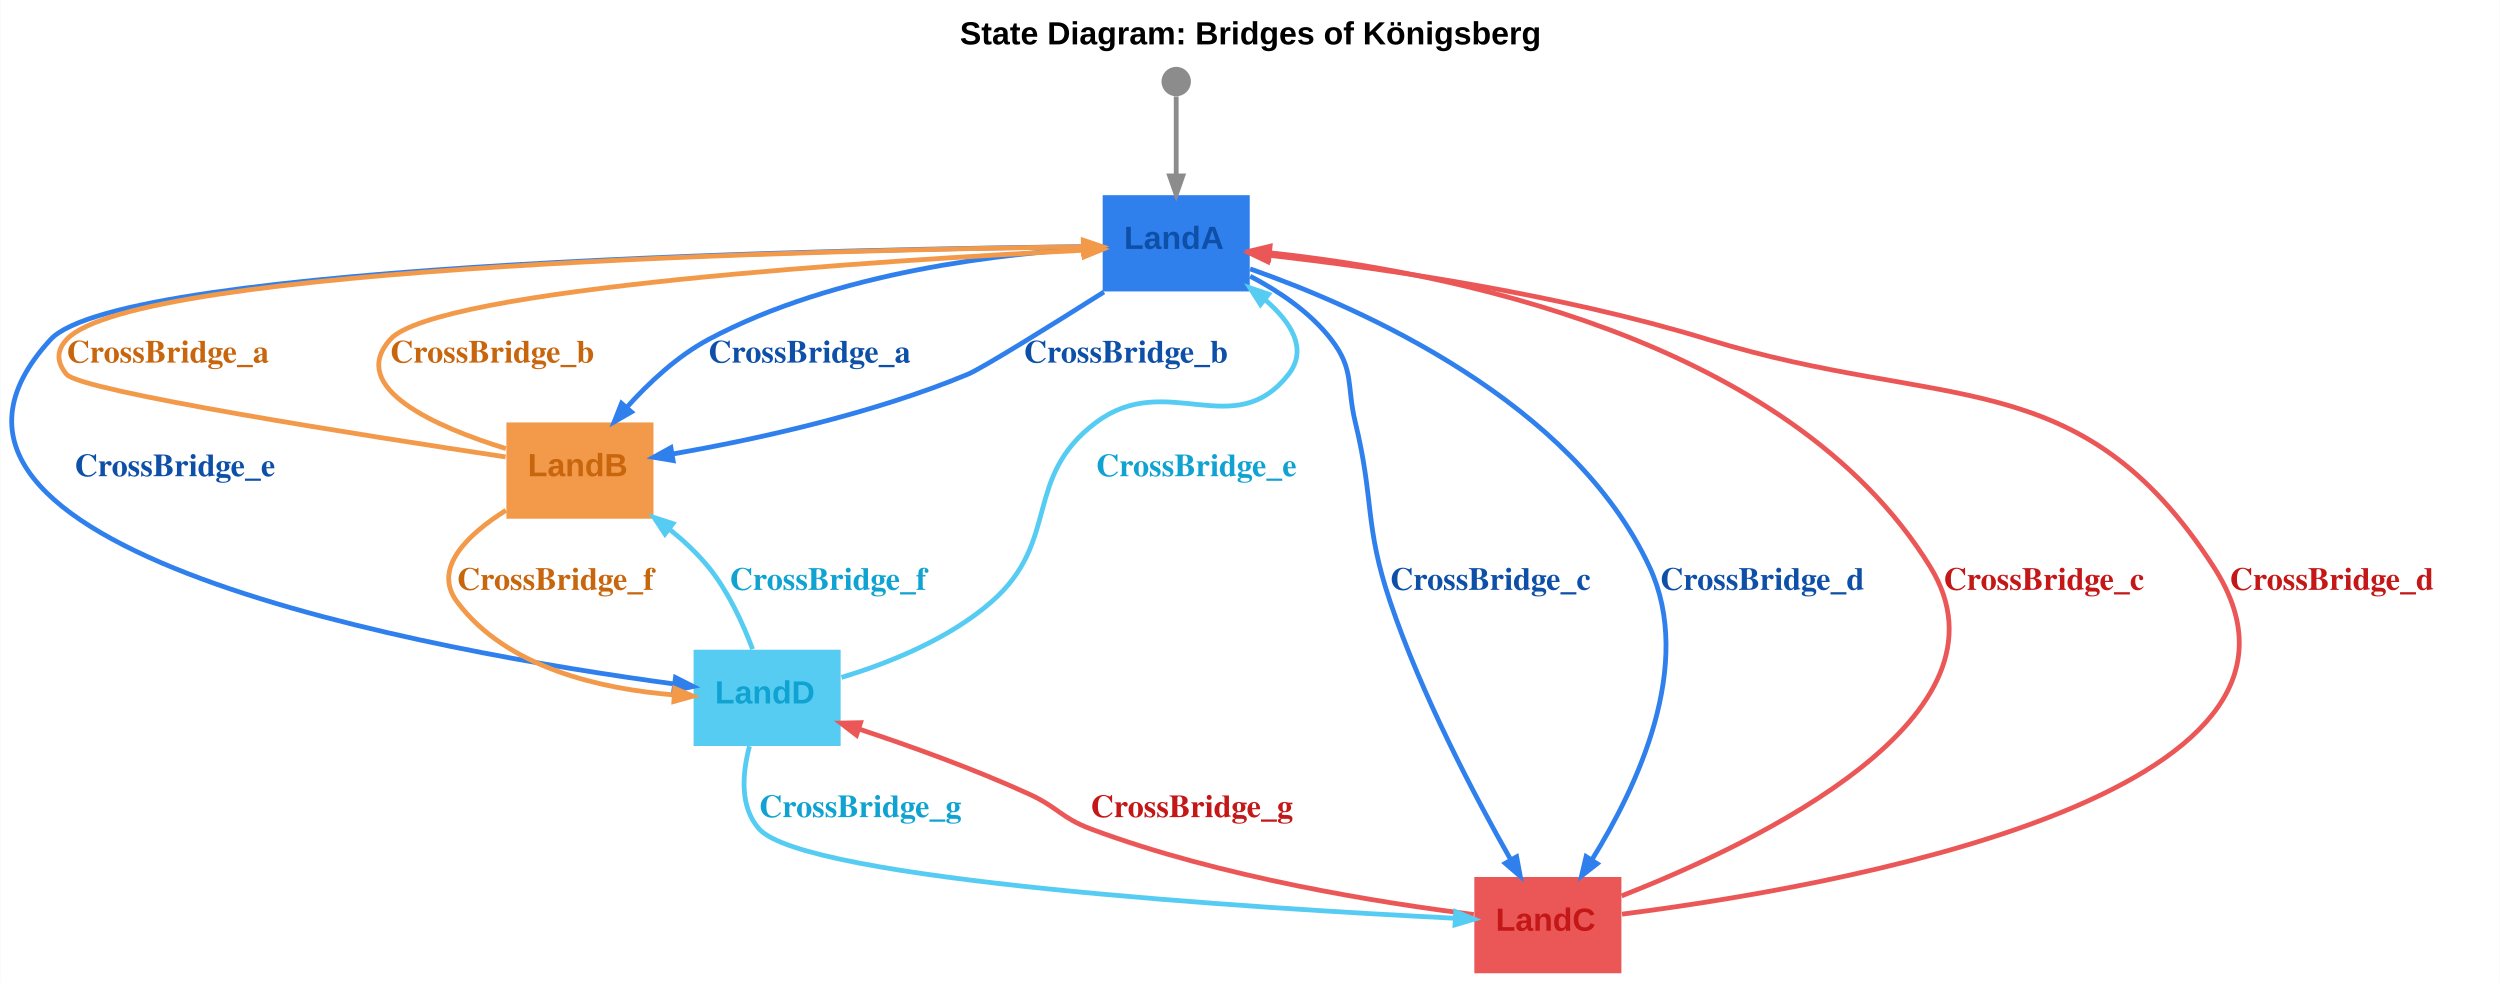
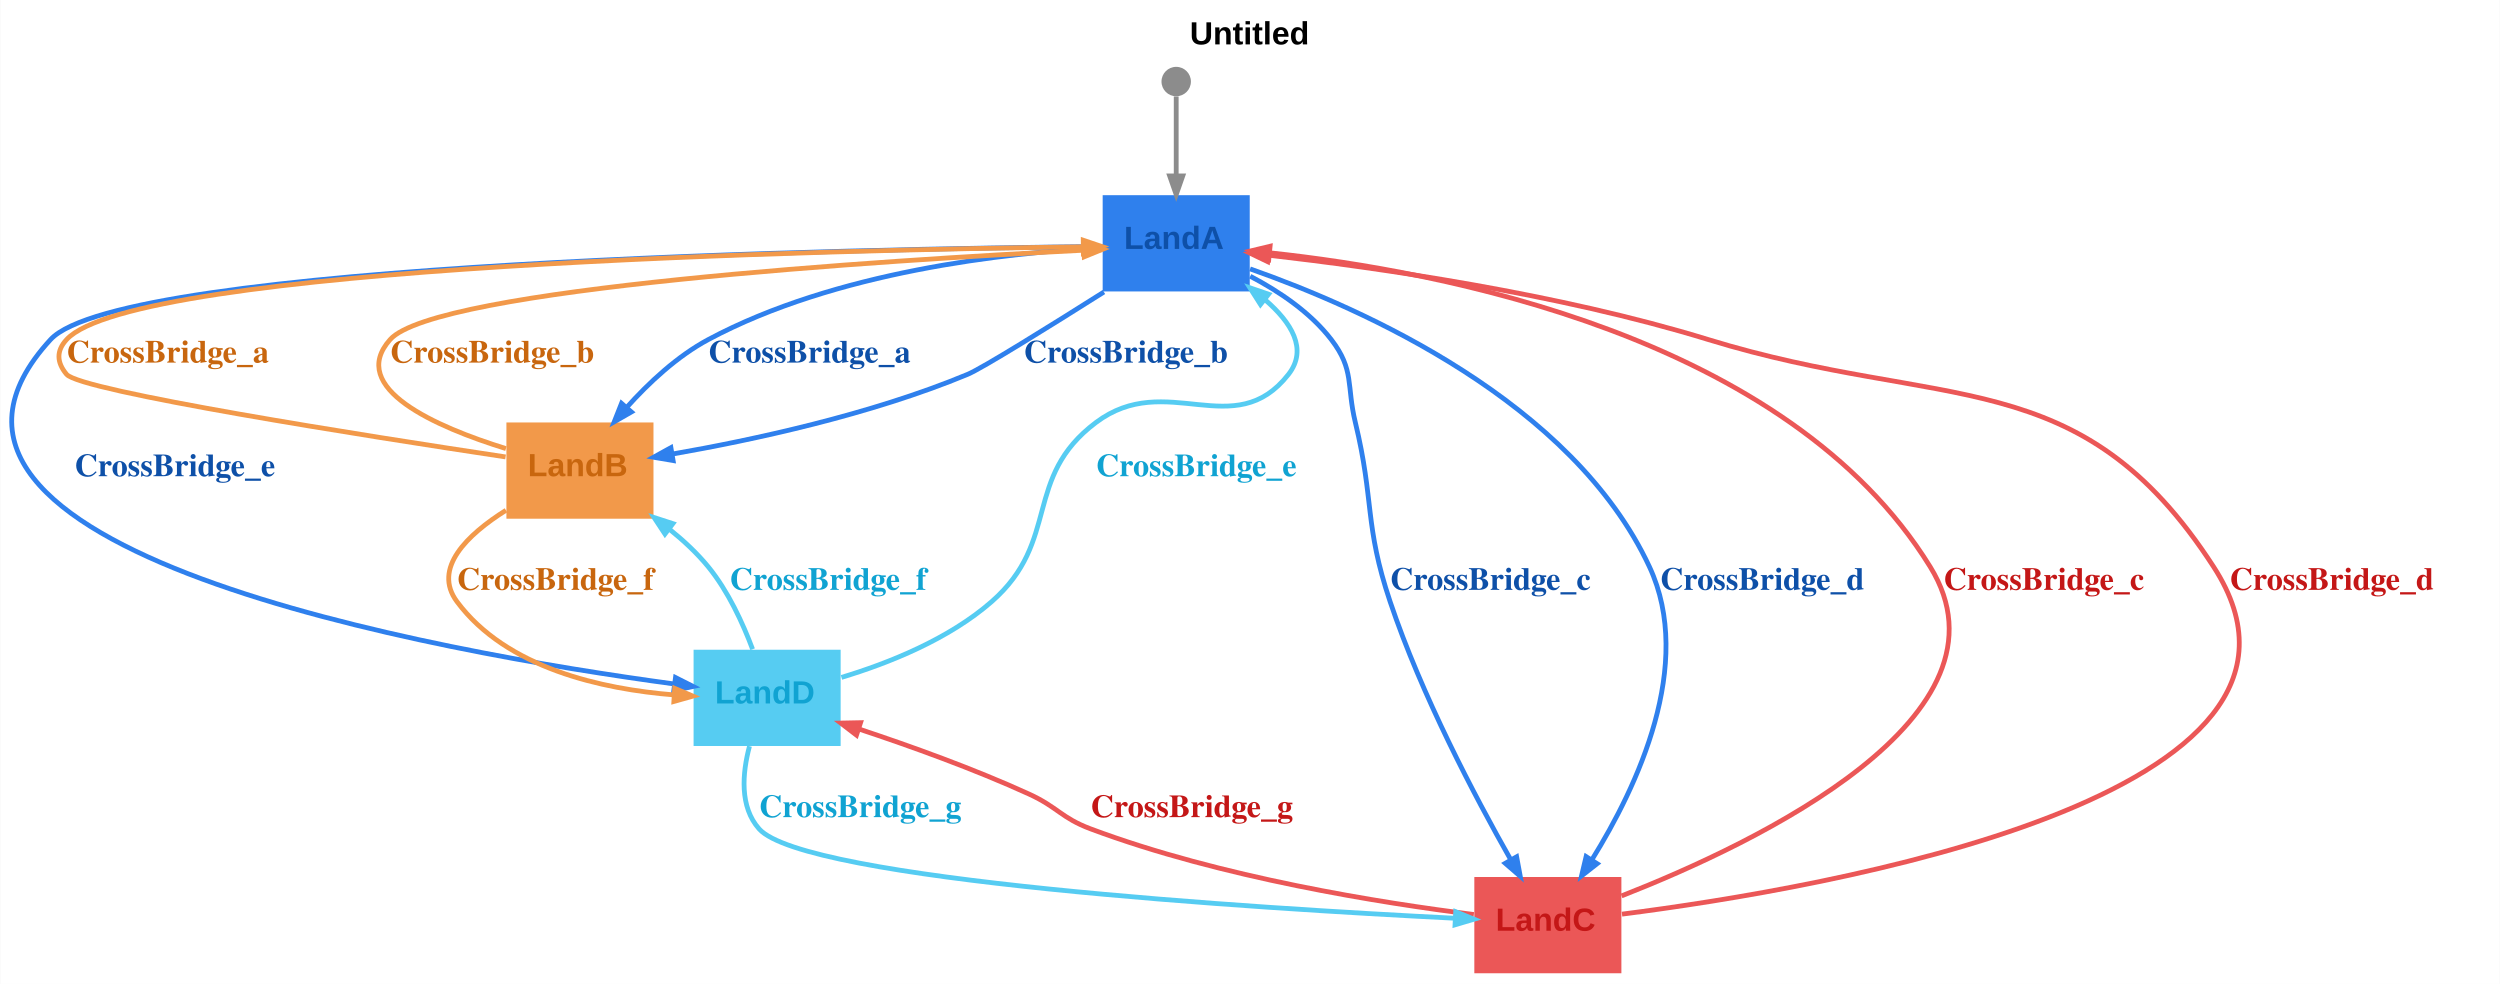
<svg xmlns="http://www.w3.org/2000/svg" width="935pt" height="368pt" viewBox="0.00 0.00 934.80 368.00">
  <g id="graph0" class="graph" transform="scale(1 1) rotate(0) translate(4 364)">
    <polygon fill="white" stroke="transparent" points="-4,4 -4,-364 930.8,-364 930.8,4 -4,4" />
-     <text text-anchor="start" x="354.9" y="-347.4" font-family="Arial" font-weight="bold" font-size="12.00">State Diagram: Bridges of Königsberg</text>
+     <text text-anchor="start" x="440.9" y="-347.4" font-family="Arial" font-weight="bold" font-size="12.00">Untitled</text>
    <g id="node1" class="node">
      <polygon fill="#2f80ed" stroke="black" stroke-width="0" points="463.3,-291 408.3,-291 408.3,-255 463.3,-255 463.3,-291" />
      <text text-anchor="start" x="416.3" y="-270.9" font-family="Arial" font-weight="bold" font-size="12.00" fill="#0e50a8">LandA</text>
    </g>
    <g id="node3" class="node">
      <polygon fill="#f2994a" stroke="black" stroke-width="0" points="240.3,-206 185.3,-206 185.3,-170 240.3,-170 240.3,-206" />
      <text text-anchor="start" x="193.3" y="-185.9" font-family="Arial" font-weight="bold" font-size="12.00" fill="#c8660e">LandB</text>
    </g>
    <g id="edge2" class="edge">
      <path fill="none" stroke="#2f80ed" stroke-width="1.8" d="M408.06,-271.36C372.09,-269.47 308.33,-262.44 260.8,-237 249.16,-230.77 238.51,-220.8 230.22,-211.56" />
      <polygon fill="#2f80ed" stroke="#2f80ed" stroke-width="1.8" points="232.05,-209.93 225.62,-206.24 228.35,-213.14 232.05,-209.93" />
      <text text-anchor="start" x="260.8" y="-228.4" font-family="Times,serif" font-weight="bold" font-size="12.00" fill="#0e50a8">CrossBridge_a</text>
    </g>
    <g id="edge3" class="edge">
      <path fill="none" stroke="#2f80ed" stroke-width="1.8" d="M408.76,-254.79C388.45,-241.95 363.23,-226.26 357.8,-224 321.49,-208.9 277.25,-199.4 247.25,-194.17" />
      <polygon fill="#2f80ed" stroke="#2f80ed" stroke-width="1.8" points="247.64,-191.75 240.32,-192.99 246.82,-196.58 247.64,-191.75" />
      <text text-anchor="start" x="378.8" y="-228.4" font-family="Times,serif" font-weight="bold" font-size="12.00" fill="#0e50a8">CrossBridge_b</text>
    </g>
    <g id="node4" class="node">
      <polygon fill="#eb5757" stroke="black" stroke-width="0" points="602.3,-36 547.3,-36 547.3,0 602.3,0 602.3,-36" />
      <text text-anchor="start" x="555.3" y="-15.9" font-family="Arial" font-weight="bold" font-size="12.00" fill="#c41717">LandC</text>
    </g>
    <g id="edge4" class="edge">
      <path fill="none" stroke="#2f80ed" stroke-width="1.8" d="M463.48,-260.69C474.31,-255.02 485.99,-247.16 493.8,-237 502.54,-225.62 499.43,-219.95 502.8,-206 509.92,-176.52 506.13,-167.75 515.8,-139 527.56,-104 547.48,-66.17 560.88,-42.54" />
      <polygon fill="#2f80ed" stroke="#2f80ed" stroke-width="1.8" points="563.12,-43.56 564.48,-36.26 558.87,-41.12 563.12,-43.56" />
      <text text-anchor="start" x="515.8" y="-143.4" font-family="Times,serif" font-weight="bold" font-size="12.00" fill="#0e50a8">CrossBridge_c</text>
    </g>
    <g id="edge5" class="edge">
      <path fill="none" stroke="#2f80ed" stroke-width="1.8" d="M463.43,-263.44C505.57,-248.64 584.05,-213.76 612.8,-152 629.78,-115.52 608.25,-69.81 591.35,-42.59" />
      <polygon fill="#2f80ed" stroke="#2f80ed" stroke-width="1.8" points="593.23,-40.99 587.39,-36.41 589.1,-43.63 593.23,-40.99" />
      <text text-anchor="start" x="616.8" y="-143.4" font-family="Times,serif" font-weight="bold" font-size="12.00" fill="#0e50a8">CrossBridge_d</text>
    </g>
    <g id="node5" class="node">
      <polygon fill="#56ccf2" stroke="black" stroke-width="0" points="310.3,-121 255.3,-121 255.3,-85 310.3,-85 310.3,-121" />
      <text text-anchor="start" x="263.3" y="-100.9" font-family="Arial" font-weight="bold" font-size="12.00" fill="#10a3d2">LandD</text>
    </g>
    <g id="edge6" class="edge">
      <path fill="none" stroke="#2f80ed" stroke-width="1.8" d="M408.29,-271.82C319,-270.95 41.43,-265.94 14.8,-237 -57.73,-158.19 160.46,-120.05 248.09,-108.19" />
      <polygon fill="#2f80ed" stroke="#2f80ed" stroke-width="1.8" points="248.54,-110.6 255.16,-107.26 247.9,-105.75 248.54,-110.6" />
      <text text-anchor="start" x="23.8" y="-185.9" font-family="Times,serif" font-weight="bold" font-size="12.00" fill="#0e50a8">CrossBridge_e</text>
    </g>
    <g id="node2" class="node">
      <ellipse fill="#8c8c8c" stroke="black" stroke-width="0" cx="435.8" cy="-333.5" rx="5.5" ry="5.5" />
    </g>
    <g id="edge1" class="edge">
      <path fill="none" stroke="#8c8c8c" stroke-width="1.8" d="M435.8,-327.91C435.8,-321.5 435.8,-309.41 435.8,-298.3" />
      <polygon fill="#8c8c8c" stroke="#8c8c8c" stroke-width="1.8" points="438.25,-298.21 435.8,-291.21 433.35,-298.21 438.25,-298.21" />
    </g>
    <g id="edge7" class="edge">
      <path fill="none" stroke="#f2994a" stroke-width="1.8" d="M184.99,-193.11C133.05,-200.93 26.05,-217.71 20.8,-224 17.1,-228.44 16.89,-232.75 20.8,-237 46.31,-264.76 305.71,-270.52 400.96,-271.7" />
      <polygon fill="#f2994a" stroke="#f2994a" stroke-width="1.8" points="401.04,-274.15 408.06,-271.78 401.09,-269.25 401.04,-274.15" />
      <text text-anchor="start" x="20.8" y="-228.4" font-family="Times,serif" font-weight="bold" font-size="12.00" fill="#c8660e">CrossBridge_a</text>
    </g>
    <g id="edge8" class="edge">
      <path fill="none" stroke="#f2994a" stroke-width="1.8" d="M185.12,-196.22C158.88,-204.36 125.69,-218.87 141.8,-237 158.77,-256.11 326.87,-266.66 401,-270.41" />
      <polygon fill="#f2994a" stroke="#f2994a" stroke-width="1.8" points="401.18,-272.87 408.29,-270.77 401.42,-267.97 401.18,-272.87" />
      <text text-anchor="start" x="141.8" y="-228.4" font-family="Times,serif" font-weight="bold" font-size="12.00" fill="#c8660e">CrossBridge_b</text>
    </g>
    <g id="edge9" class="edge">
      <path fill="none" stroke="#f2994a" stroke-width="1.8" d="M185.13,-173.15C170.61,-163.99 157.57,-151.42 166.8,-139 185.33,-114.04 221.13,-106.24 248.08,-104.1" />
      <polygon fill="#f2994a" stroke="#f2994a" stroke-width="1.8" points="248.24,-106.54 255.07,-103.65 247.93,-101.65 248.24,-106.54" />
      <text text-anchor="start" x="166.8" y="-143.4" font-family="Times,serif" font-weight="bold" font-size="12.00" fill="#c8660e">CrossBridge_f</text>
    </g>
    <g id="edge10" class="edge">
      <path fill="none" stroke="#eb5757" stroke-width="1.8" d="M602.36,-28.93C652.91,-48.74 752.22,-96.15 717.8,-152 664.54,-238.4 534.09,-262.67 471.04,-269.42" />
      <polygon fill="#eb5757" stroke="#eb5757" stroke-width="1.8" points="470.42,-267.03 463.7,-270.17 470.91,-271.9 470.42,-267.03" />
      <text text-anchor="start" x="722.8" y="-143.4" font-family="Times,serif" font-weight="bold" font-size="12.00" fill="#c41717">CrossBridge_c</text>
    </g>
    <g id="edge11" class="edge">
      <path fill="none" stroke="#eb5757" stroke-width="1.8" d="M602.52,-22.11C678.26,-31.77 879.42,-65.99 823.8,-152 773.78,-229.34 722.83,-209.93 634.8,-237 578.61,-254.28 510.72,-263.93 470.51,-268.54" />
      <polygon fill="#eb5757" stroke="#eb5757" stroke-width="1.8" points="470.02,-266.13 463.34,-269.34 470.57,-271 470.02,-266.13" />
      <text text-anchor="start" x="829.8" y="-143.4" font-family="Times,serif" font-weight="bold" font-size="12.00" fill="#c41717">CrossBridge_d</text>
    </g>
    <g id="edge12" class="edge">
      <path fill="none" stroke="#eb5757" stroke-width="1.8" d="M547.11,-21.97C512.67,-26.27 452.47,-35.78 403.8,-54 392.8,-58.12 391.48,-62.12 380.8,-67 360.16,-76.43 336.19,-85.03 317.12,-91.35" />
      <polygon fill="#eb5757" stroke="#eb5757" stroke-width="1.8" points="316.22,-89.06 310.33,-93.57 317.75,-93.72 316.22,-89.06" />
      <text text-anchor="start" x="403.8" y="-58.4" font-family="Times,serif" font-weight="bold" font-size="12.00" fill="#c41717">CrossBridge_g</text>
    </g>
    <g id="edge13" class="edge">
      <path fill="none" stroke="#56ccf2" stroke-width="1.8" d="M310.6,-110.65C328.27,-115.98 350.75,-124.95 366.8,-139 392.72,-161.7 378.25,-185.3 405.8,-206 432.17,-225.81 457.5,-198 477.8,-224 485.16,-233.43 478.83,-243.44 469.06,-251.87" />
      <polygon fill="#56ccf2" stroke="#56ccf2" stroke-width="1.8" points="467.32,-250.12 463.34,-256.38 470.35,-253.97 467.32,-250.12" />
      <text text-anchor="start" x="405.8" y="-185.9" font-family="Times,serif" font-weight="bold" font-size="12.00" fill="#10a3d2">CrossBridge_e</text>
    </g>
    <g id="edge14" class="edge">
      <path fill="none" stroke="#56ccf2" stroke-width="1.8" d="M277.37,-121.19C273.72,-130.92 268.22,-142.92 260.8,-152 256.63,-157.1 251.55,-161.84 246.27,-166.07" />
      <polygon fill="#56ccf2" stroke="#56ccf2" stroke-width="1.8" points="244.59,-164.27 240.51,-170.46 247.56,-168.17 244.59,-164.27" />
      <text text-anchor="start" x="268.8" y="-143.4" font-family="Times,serif" font-weight="bold" font-size="12.00" fill="#10a3d2">CrossBridge_f</text>
    </g>
    <g id="edge15" class="edge">
      <path fill="none" stroke="#56ccf2" stroke-width="1.8" d="M276.21,-84.92C273.5,-74.74 272.48,-62.24 279.8,-54 296.83,-34.83 465.5,-24.32 539.88,-20.58" />
      <polygon fill="#56ccf2" stroke="#56ccf2" stroke-width="1.8" points="540.33,-23.02 547.2,-20.22 540.08,-18.12 540.33,-23.02" />
      <text text-anchor="start" x="279.8" y="-58.4" font-family="Times,serif" font-weight="bold" font-size="12.00" fill="#10a3d2">CrossBridge_g</text>
    </g>
  </g>
</svg>
